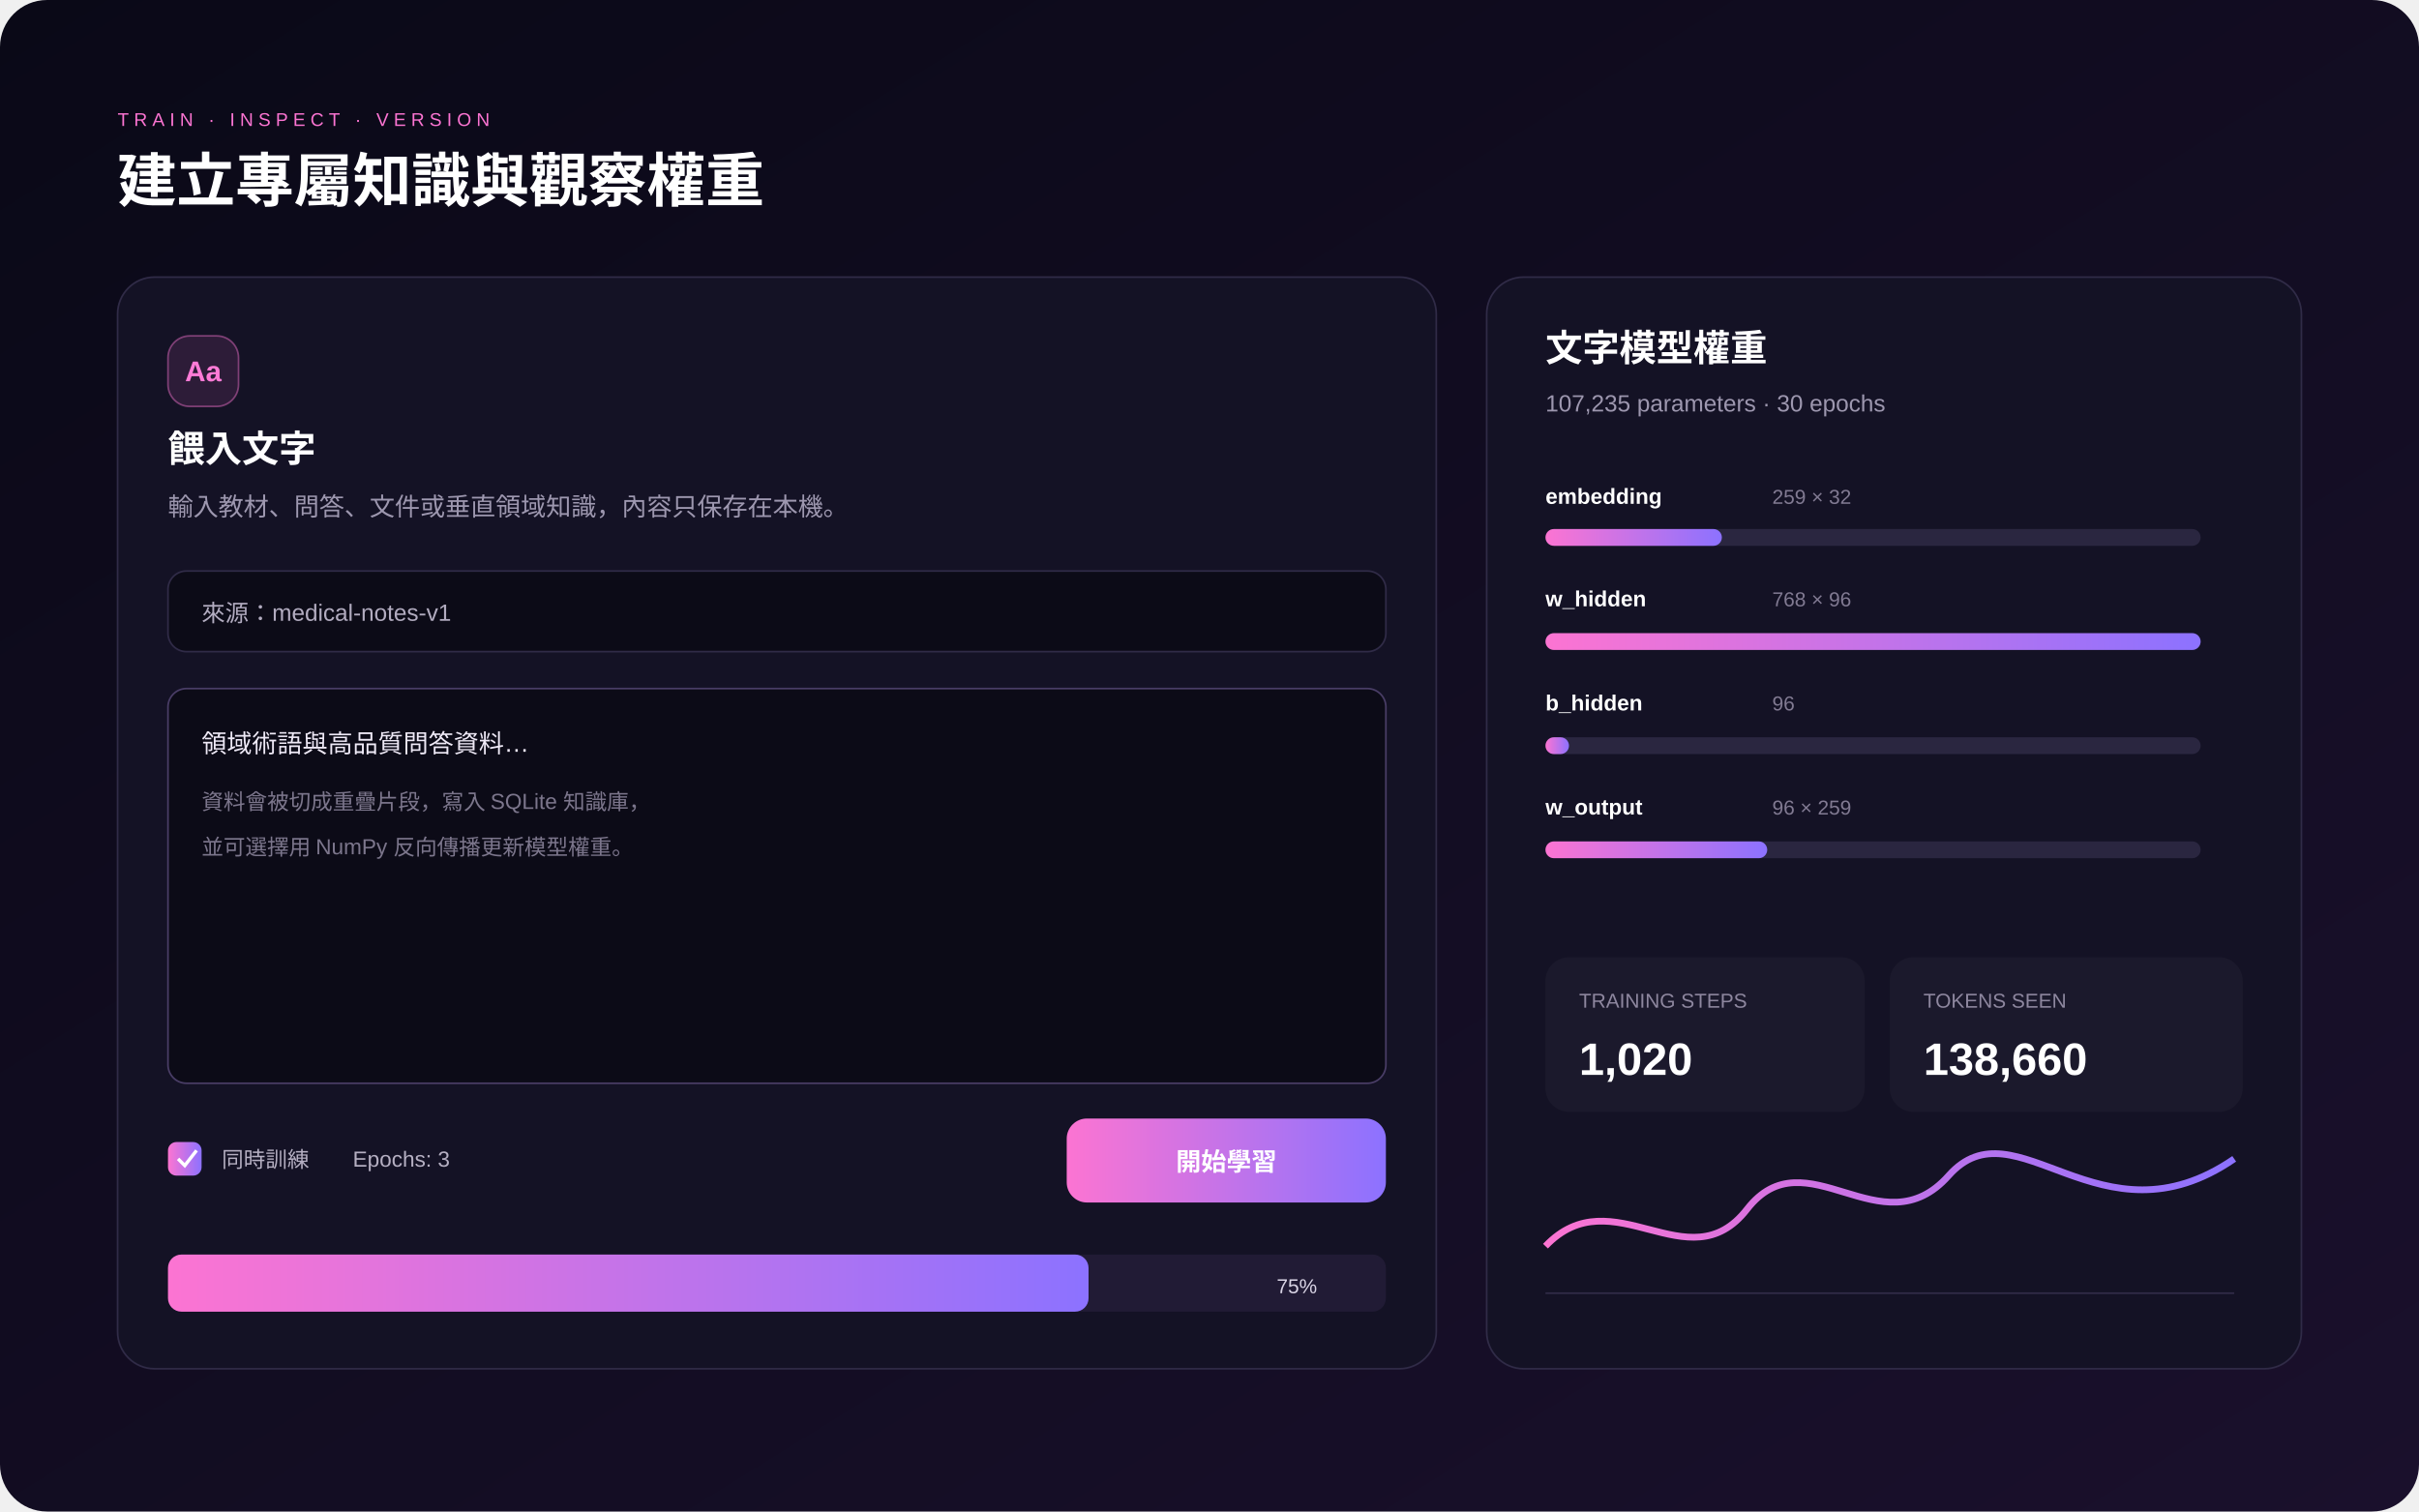
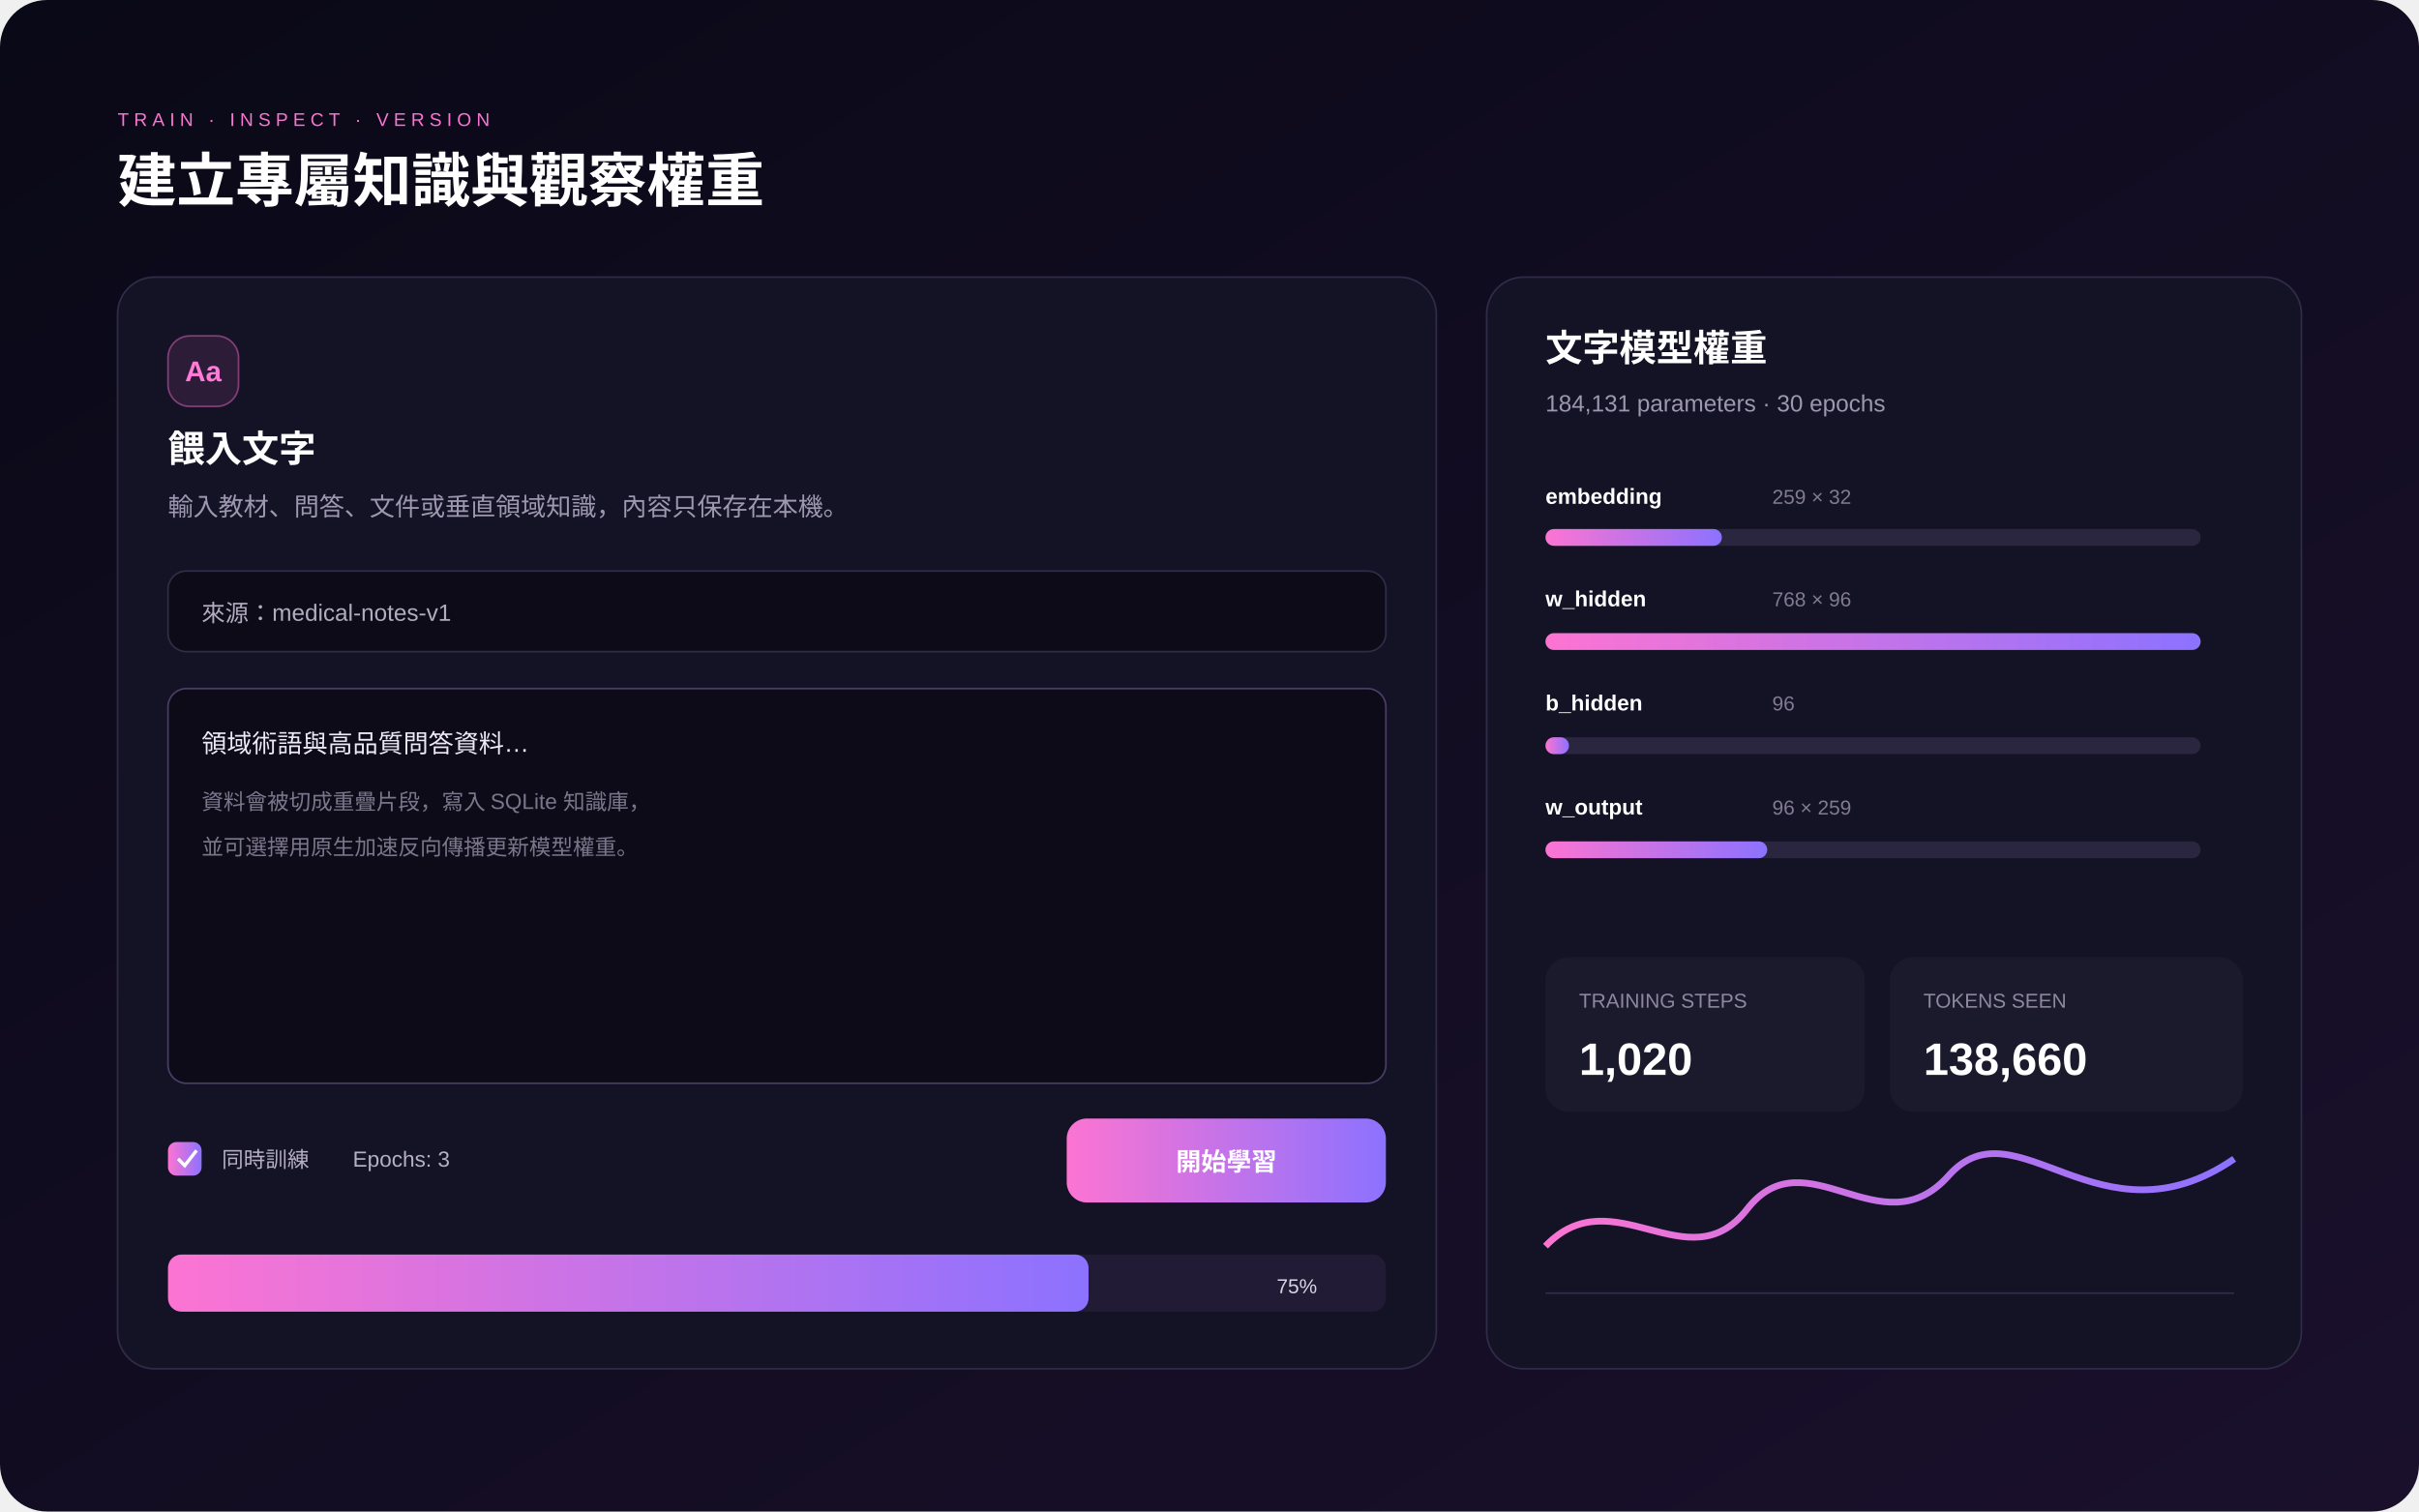
<svg xmlns="http://www.w3.org/2000/svg" width="1440" height="900" viewBox="0 0 1440 900" role="img" aria-labelledby="title desc">
  <defs>
    <linearGradient id="bg" x2="1" y2="1">
      <stop stop-color="#0a0917" />
      <stop offset="1" stop-color="#1a102c" />
    </linearGradient>
    <linearGradient id="a">
      <stop stop-color="#fc74d2" />
      <stop offset="1" stop-color="#8c72ff" />
    </linearGradient>
  </defs>
  <rect width="1440" height="900" rx="28" fill="url(#bg)" />
  <text x="70" y="75" fill="#fc74d2" font-family="Arial" font-size="11" letter-spacing="3">TRAIN · INSPECT · VERSION</text>
  <text x="70" y="120" fill="#fff" font-family="Arial" font-size="35" font-weight="700">建立專屬知識與觀察權重</text>
  <g font-family="Arial">
    <rect x="70" y="165" width="785" height="650" rx="22" fill="#141225" stroke="#302b47" />
    <rect x="100" y="200" width="42" height="42" rx="13" fill="#f875d21c" stroke="#f875d270" />
    <text x="121" y="227" text-anchor="middle" fill="#ff7bd7" font-size="17" font-weight="700">Aa</text>
    <text x="100" y="275" fill="#fff" font-size="22" font-weight="700">餵入文字</text>
    <text x="100" y="307" fill="#9d97af" font-size="15">輸入教材、問答、文件或垂直領域知識，內容只保存在本機。</text>
    <rect x="100" y="340" width="725" height="48" rx="11" fill="#0c0b17" stroke="#302b47" />
    <text x="120" y="370" fill="#b2acc0" font-size="14">來源：medical-notes-v1</text>
    <rect x="100" y="410" width="725" height="235" rx="11" fill="#0c0b17" stroke="#493d66" />
    <text x="120" y="448" fill="#eee9f6" font-size="15">領域術語與高品質問答資料…</text>
    <text x="120" y="482" fill="#7c768c" font-size="13">資料會被切成重疊片段，寫入 SQLite 知識庫，</text>
-     <text x="120" y="509" fill="#7c768c" font-size="13">並可選擇用 NumPy 反向傳播更新模型權重。</text>
+     <text x="120" y="509" fill="#7c768c" font-size="13">並可選擇用原生加速反向傳播更新模型權重。</text>
    <rect x="100" y="680" width="20" height="20" rx="5" fill="url(#a)" />
    <path d="M106 690l4 4 7-9" fill="none" stroke="#fff" stroke-width="2" />
    <text x="132" y="695" fill="#b5afc2" font-size="13">同時訓練　　Epochs: 3</text>
    <rect x="635" y="666" width="190" height="50" rx="12" fill="url(#a)" />
    <text x="730" y="697" text-anchor="middle" fill="#fff" font-size="15" font-weight="700">開始學習</text>
    <rect x="100" y="747" width="725" height="34" rx="8" fill="#211b35" />
    <rect x="100" y="747" width="548" height="34" rx="8" fill="url(#a)" />
    <text x="760" y="770" fill="#d9d4e5" font-size="12">75%</text>
  </g>
  <g font-family="Arial">
    <rect x="885" y="165" width="485" height="650" rx="22" fill="#141225" stroke="#302b47" />
    <text x="920" y="215" fill="#fff" font-size="22" font-weight="700">文字模型權重</text>
-     <text x="920" y="245" fill="#9d97af" font-size="14">107,235 parameters · 30 epochs</text>
+     <text x="920" y="245" fill="#9d97af" font-size="14">184,131 parameters · 30 epochs</text>
    <g transform="translate(920 285)">
      <text y="15" fill="#fff" font-size="13" font-weight="700">embedding</text>
      <text x="135" y="15" fill="#817a92" font-size="12">259 × 32</text>
      <rect x="0" y="30" width="390" height="10" rx="5" fill="#2a2640" />
      <rect width="105" height="10" y="30" rx="5" fill="url(#a)" />
      <text y="76" fill="#fff" font-size="13" font-weight="700">w_hidden</text>
      <text x="135" y="76" fill="#817a92" font-size="12">768 × 96</text>
      <rect y="92" width="390" height="10" rx="5" fill="#2a2640" />
      <rect y="92" width="390" height="10" rx="5" fill="url(#a)" />
      <text y="138" fill="#fff" font-size="13" font-weight="700">b_hidden</text>
      <text x="135" y="138" fill="#817a92" font-size="12">96</text>
      <rect y="154" width="390" height="10" rx="5" fill="#2a2640" />
      <rect y="154" width="14" height="10" rx="5" fill="url(#a)" />
      <text y="200" fill="#fff" font-size="13" font-weight="700">w_output</text>
      <text x="135" y="200" fill="#817a92" font-size="12">96 × 259</text>
      <rect y="216" width="390" height="10" rx="5" fill="#2a2640" />
      <rect y="216" width="132" height="10" rx="5" fill="url(#a)" />
    </g>
    <rect x="920" y="570" width="190" height="92" rx="14" fill="#ffffff08" />
    <text x="940" y="600" fill="#8e879f" font-size="12">TRAINING STEPS</text>
    <text x="940" y="640" fill="#fff" font-size="27" font-weight="700">1,020</text>
    <rect x="1125" y="570" width="210" height="92" rx="14" fill="#ffffff08" />
    <text x="1145" y="600" fill="#8e879f" font-size="12">TOKENS SEEN</text>
    <text x="1145" y="640" fill="#fff" font-size="27" font-weight="700">138,660</text>
    <path d="M920 742 C960 700 1005 765 1040 720 S1120 745 1160 700 S1250 745 1330 690" fill="none" stroke="url(#a)" stroke-width="4" />
    <line x1="920" y1="770" x2="1330" y2="770" stroke="#302b47" />
  </g>
</svg>
